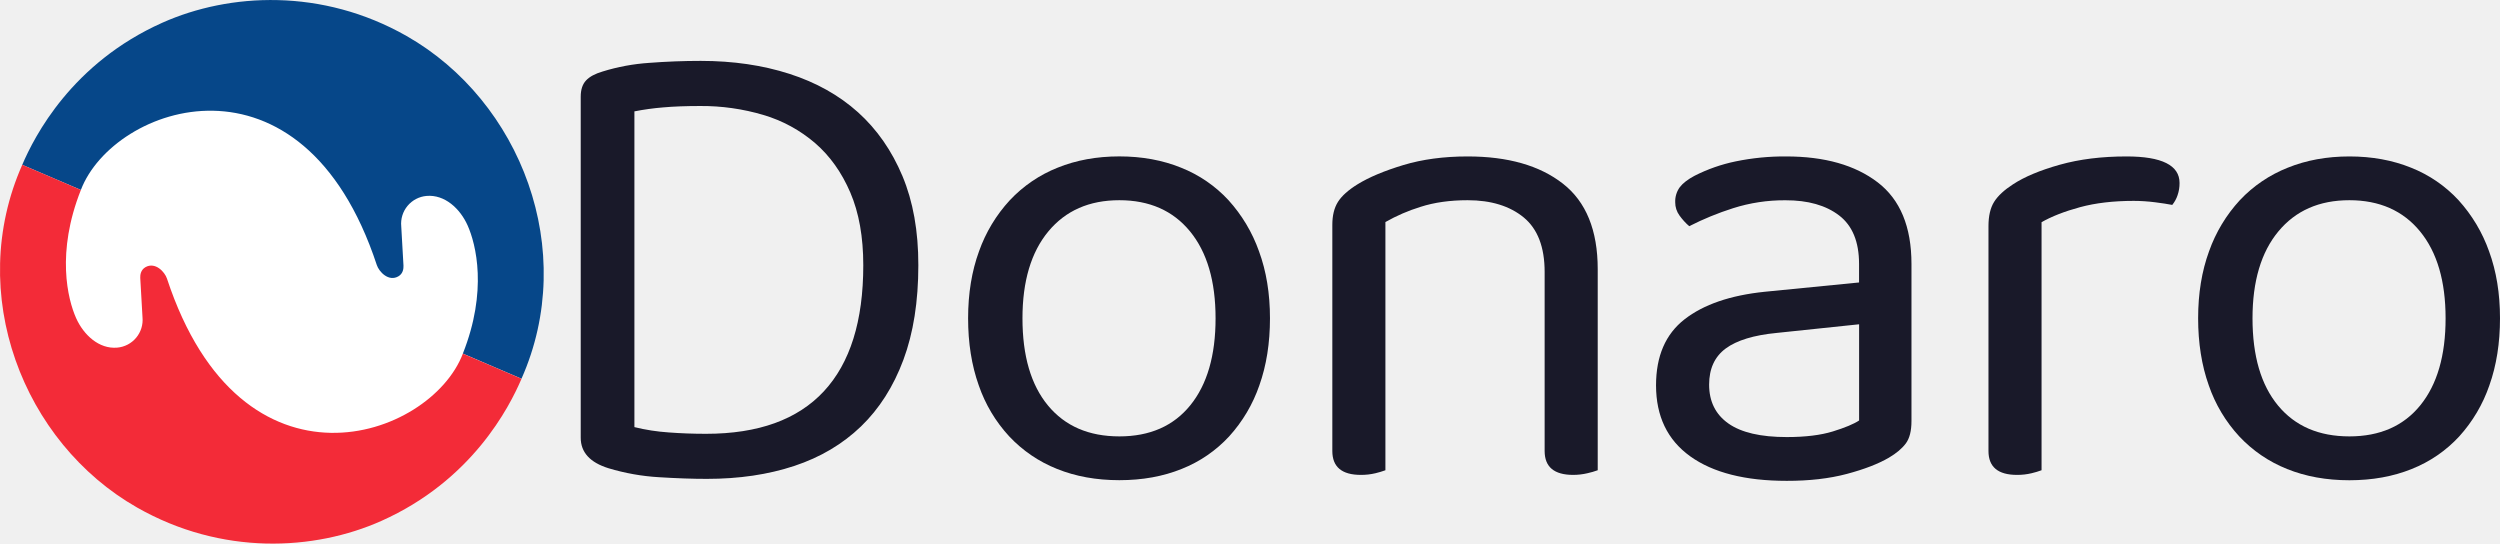
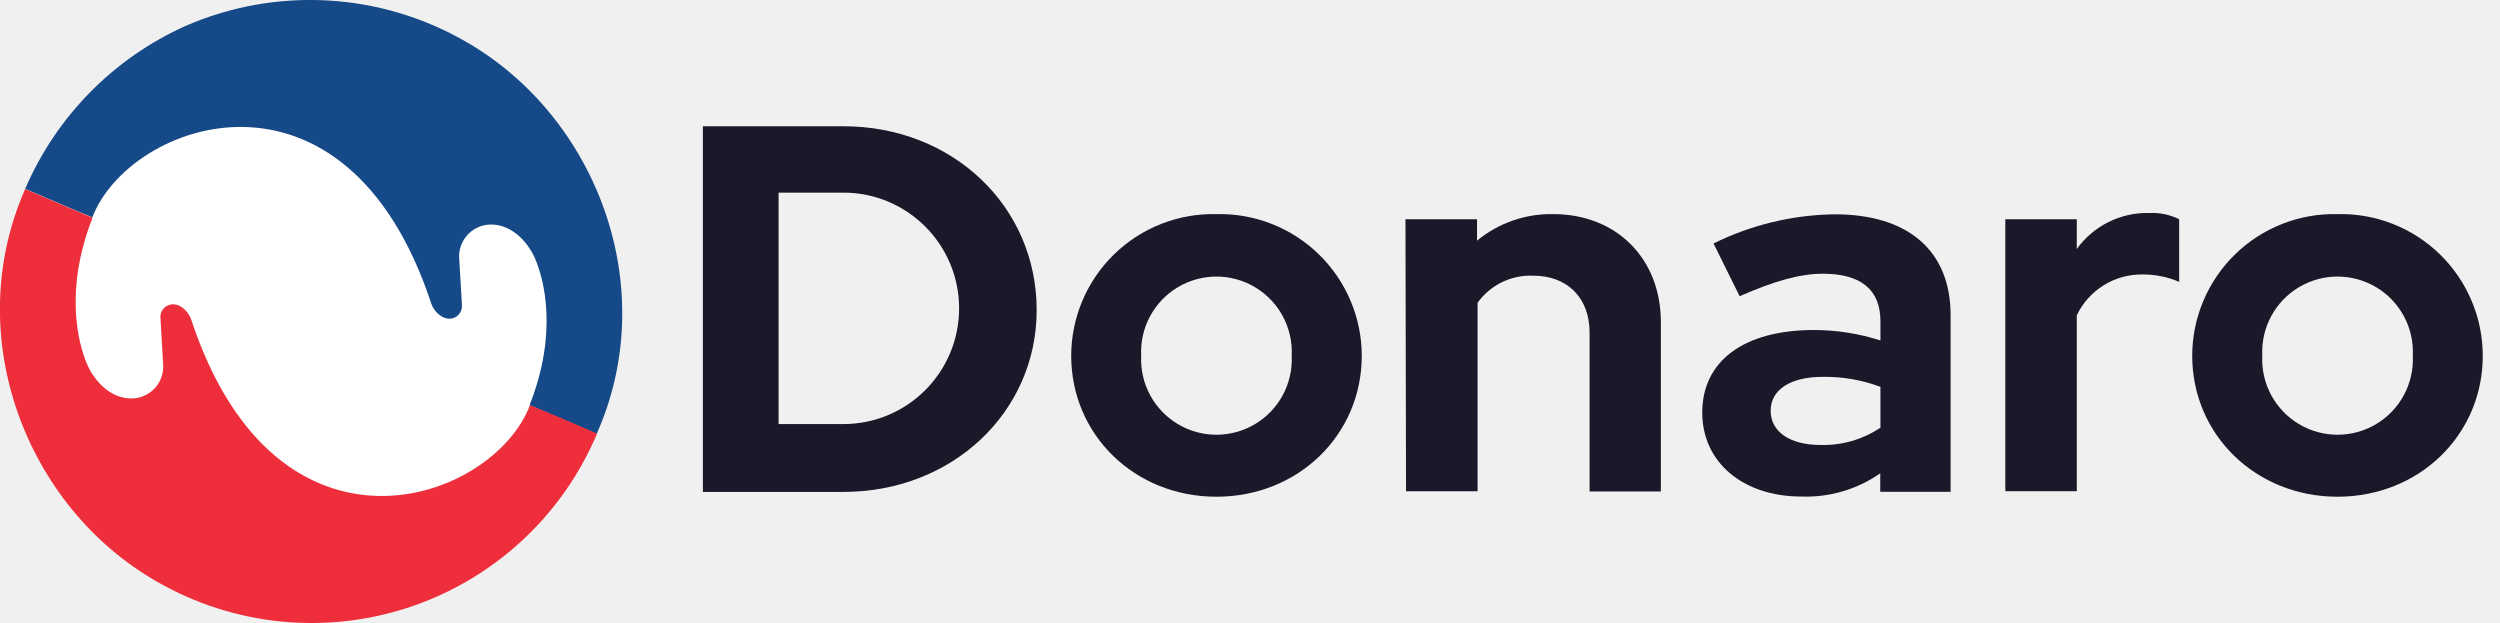
- <svg xmlns="http://www.w3.org/2000/svg" id="Layer_1" data-name="Layer 1" viewBox="0 0 1809.05 393.35">
+ <svg xmlns="http://www.w3.org/2000/svg" id="Layer_1" data-name="Layer 1" viewBox="0 0 270.07 67.29">
  <defs>
-     <style>.cls-1{fill:#fff;}.cls-2{fill:#064789;}.cls-3{fill:#f32b38;}.cls-4{fill:#191929;}</style>
+     <style>.cls-1{fill:#fff;}.cls-2{fill:#154988;}.cls-3{fill:#ee2f3b;}.cls-4{fill:none;}.cls-5{isolation:isolate;}.cls-6{fill:#191929;}</style>
  </defs>
-   <circle class="cls-1" cx="198.25" cy="196.27" r="166.84" />
-   <path class="cls-2" d="M275.22,196c1.59,4.83,8.49,12.27,15.58,8.2,3.4-1.95,3.81-5.54,3.73-7.72L292.91,168A20.13,20.13,0,0,1,311.19,146c13.22-1.16,24.34,9.23,29.75,21.35,6.07,13.6,14.56,47.37-3.45,92.74l42.43,18.18c41.21-92.82-.36-200.86-83.14-248C235.64-4.5,168.69-1,120.13,20.62,54.5,49.89,27.48,102.88,18.65,123.49l42.43,18.18C84.63,80,221.27,32.39,275.22,196Z" transform="translate(-2.56 -4.22)" />
-   <path class="cls-3" d="M123.37,205.78c-1.6-4.84-8.5-12.27-15.59-8.21-3.4,2-3.81,5.54-3.73,7.72l1.63,28.56A20.13,20.13,0,0,1,87.4,255.77c-13.23,1.16-24.35-9.23-29.76-21.35-6.07-13.59-14.55-47.36,3.45-92.74L18.66,123.5c-41.21,92.83.36,200.86,83.14,248,61.14,34.81,128.09,31.35,176.65,9.7,65.64-29.27,92.65-82.27,101.48-102.88L337.5,260.13C314,321.78,177.31,369.41,123.37,205.78Z" transform="translate(-2.56 -4.22)" />
-   <path class="cls-4" d="M667.09,196.15q0,39.38-10.8,68.41t-30.72,48.25Q605.64,332,577.32,341.38T514,350.74q-15.38,0-34.57-1.2a158.18,158.18,0,0,1-36.49-6.48q-20.16-6.24-20.16-22.09V74.21c0-5.12,1.27-9,3.84-11.76s6.55-4.88,12-6.49a146.53,146.53,0,0,1,33.61-6.24q18.72-1.44,37.44-1.44,35,0,64.1,9.36t49.69,27.85Q644,104,655.57,131.58T667.09,196.15Zm-39.84,0q0-30.72-9.37-52.57t-25.44-35.77A101.72,101.72,0,0,0,555,87.41a157.17,157.17,0,0,0-45.85-6.48q-15.36,0-26.64,1a187.73,187.73,0,0,0-20.88,2.88V313.29a144.21,144.21,0,0,0,24.72,3.84q13.2,1,27.13,1,56.64,0,85.21-30.72T627.25,196.15Z" transform="translate(-2.56 -4.22)" />
-   <path class="cls-4" d="M921.54,234.56q0,26.9-7.68,48.49A106.48,106.48,0,0,1,892,320a93.82,93.82,0,0,1-34.32,23.53q-20.18,8.16-45.13,8.16t-45.13-8.16A96.13,96.13,0,0,1,732.86,320a104.26,104.26,0,0,1-22.08-37q-7.69-21.62-7.68-48.49T711,186.07a107.43,107.43,0,0,1,22.32-37,96.23,96.23,0,0,1,34.57-23.52q20.16-8.16,44.65-8.16t44.65,8.16a93.91,93.91,0,0,1,34.32,23.52,109.47,109.47,0,0,1,22.09,37Q921.54,207.67,921.54,234.56Zm-109-85.46q-32.65,0-51.37,22.57t-18.73,62.89q0,40.82,18.49,63.13T812.56,320q33.12,0,51.37-22.56t18.24-62.89q0-40.34-18.48-62.89T812.56,149.1Z" transform="translate(-2.56 -4.22)" />
-   <path class="cls-4" d="M1105.17,161.58Q1090,149.12,1064.6,149.1q-19.2,0-34.09,4.8a126.93,126.93,0,0,0-25.44,11V344.5a61.17,61.17,0,0,1-7.2,2.16,44,44,0,0,1-10.56,1.2q-20.65,0-20.65-17.28V166.87q0-10.1,4.08-16.57t14.17-12.72q12.48-7.68,33.12-13.92t46.57-6.24q43.68,0,68.89,19.68T1158.7,199V344.5a58.25,58.25,0,0,1-7.44,2.16,45,45,0,0,1-10.32,1.2q-20.65,0-20.65-17.28V201Q1120.29,174.07,1105.17,161.58Z" transform="translate(-2.56 -4.22)" />
-   <path class="cls-4" d="M1295,117.42q41.76,0,66.25,18.72t24.49,59.05V309q0,10.57-4.08,16.08t-12.25,10.33q-11.52,6.72-30.48,11.76t-43.45,5q-45.13,0-69.85-17.76t-24.73-51.37q0-31.69,20.65-47.77t58.09-19.93l68.17-6.72V195.19q0-24-14.4-35.05t-38.89-11a122.25,122.25,0,0,0-37.93,5.76,209.1,209.1,0,0,0-31.68,13,45,45,0,0,1-7-7.69,15.94,15.94,0,0,1-3.13-9.6,17.45,17.45,0,0,1,3.36-11q3.36-4.32,10.57-8.16A118.27,118.27,0,0,1,1258.55,121,174.13,174.13,0,0,1,1295,117.42Zm.48,203.07q20.16,0,33.37-4.08t19-7.92V238.88l-59.53,6.24q-25,2.41-37,11.28t-12,26.17q0,18.24,13.92,28.08T1295.52,320.49Z" transform="translate(-2.56 -4.22)" />
-   <path class="cls-4" d="M1479.87,344.5a61.17,61.17,0,0,1-7.2,2.16,44,44,0,0,1-10.56,1.2q-20.65,0-20.65-17.28V167.83q0-11,4.08-17.53t13.69-12.72q12.46-8.16,33.84-14.16t48.25-6q38.4,0,38.41,19.2a26.46,26.46,0,0,1-1.44,8.88,22.39,22.39,0,0,1-3.84,7c-3.2-.63-7.37-1.27-12.48-1.92a124,124,0,0,0-15.37-1q-22.08,0-38.89,4.56T1479.87,165Z" transform="translate(-2.56 -4.22)" />
-   <path class="cls-4" d="M1811.61,234.56q0,26.9-7.68,48.49a106.48,106.48,0,0,1-21.85,37,93.82,93.82,0,0,1-34.32,23.53q-20.17,8.16-45.13,8.16t-45.13-8.16A96.21,96.21,0,0,1,1622.93,320a104.4,104.4,0,0,1-22.08-37q-7.68-21.62-7.68-48.49t7.92-48.49a107.43,107.43,0,0,1,22.32-37A96.32,96.32,0,0,1,1658,125.58q20.16-8.16,44.65-8.16t44.65,8.16a93.91,93.91,0,0,1,34.32,23.52,109.47,109.47,0,0,1,22.09,37Q1811.61,207.67,1811.61,234.56Zm-109-85.46q-32.66,0-51.37,22.57t-18.72,62.89q0,40.82,18.48,63.13T1702.63,320q33.12,0,51.37-22.56t18.24-62.89q0-40.34-18.48-62.89T1702.63,149.1Z" transform="translate(-2.56 -4.22)" />
+   <path class="cls-1" d="M46.68,40.74c.92,2.08,2.83,3.84,5.08,3.65a3.44,3.44,0,0,0,3.13-3.76l-.29-4.88a1.4,1.4,0,0,1,.64-1.32c1.21-.69,2.4.58,2.66,1.41,9.22,28,32.59,19.84,36.61,9.29l2.79,1.2h0l-2.79-1.2c3.09-7.76,1.63-13.53.59-15.85-.92-2.08-2.83-3.85-5.08-3.65a3.44,3.44,0,0,0-3.13,3.75l.29,4.89a1.41,1.41,0,0,1-.64,1.32c-1.21.69-2.4-.58-2.66-1.41-9.22-28-32.59-19.84-36.61-9.3l-2.4-1h0l2.4,1C44.2,32.64,45.64,38.41,46.68,40.74Z" transform="translate(-37.28 -1.36)" />
+   <path class="cls-2" d="M83.88,34.18c.26.83,1.45,2.1,2.66,1.41a1.41,1.41,0,0,0,.64-1.32l-.29-4.89A3.45,3.45,0,0,1,90,25.63c2.25-.2,4.16,1.57,5.08,3.65,1,2.32,2.48,8.09-.59,15.85l2.79,1.2,4.46,1.9c7.06-15.87-.05-34.35-14.21-42.41a33.67,33.67,0,0,0-30.2-1.66A34,34,0,0,0,40,21.76l4.85,2.08,2.4,1C51.29,14.34,74.66,6.19,83.88,34.18Z" transform="translate(-37.28 -1.36)" />
+   <path class="cls-3" d="M94.53,45.13c-4,10.55-27.39,18.7-36.61-9.29-.27-.83-1.45-2.1-2.66-1.41a1.36,1.36,0,0,0-.64,1.32l.28,4.88a3.44,3.44,0,0,1-3.12,3.76c-2.26.19-4.16-1.57-5.08-3.65-1-2.33-2.48-8.1.58-15.86l-2.39-1L40,21.78C33,37.65,40.09,56.14,54.25,64.2a33.46,33.46,0,0,0,47.53-16l-4.46-1.92Z" transform="translate(-37.28 -1.36)" />
+   <rect class="cls-4" x="72.38" y="12.91" width="197.68" height="41.39" />
+   <g class="cls-5">
+     <path class="cls-6" d="M113.21,15h15.18c11.8,0,20.88,8.64,20.88,19.86,0,11-9.08,19.64-20.88,19.64H113.21V15Zm8.18,7.28V47.17h7a12.48,12.48,0,0,0,0-25h-7Z" transform="translate(-37.28 -1.36)" />
+     <path class="cls-6" d="M168.69,24.49a15.34,15.34,0,0,1,15.7,15.29c0,8.57-6.88,15.24-15.7,15.24S153,48.35,153,39.78A15.33,15.33,0,0,1,168.69,24.49Zm8.13,15.29a8.14,8.14,0,1,0-16.26,0,8.14,8.14,0,1,0,16.26,0Z" transform="translate(-37.28 -1.36)" />
+     <path class="cls-6" d="M189.11,25.05h7.73v2.31a12.55,12.55,0,0,1,8.23-2.87c6.83,0,11.63,4.8,11.63,11.67V54.45H209V37.29c0-3.72-2.36-6.15-6.1-6.15a7.05,7.05,0,0,0-6,2.92V54.43h-7.73Z" transform="translate(-37.28 -1.36)" />
+     <path class="cls-6" d="M221.17,45.93c0-5.59,4.52-8.92,12.09-8.92a23.5,23.5,0,0,1,7.16,1.13V36.06c0-3.39-2.09-5.13-6.21-5.13-2.49,0-5.26.79-9,2.43l-2.82-5.7a30.5,30.5,0,0,1,13.09-3.15c7.95,0,12.52,3.95,12.52,10.9V54.49H240.4v-2A14,14,0,0,1,231.88,55C225.57,55,221.17,51.3,221.17,45.93Zm12.76,3.5a11.06,11.06,0,0,0,6.49-1.87V43.15a17,17,0,0,0-6.21-1.08c-3.56,0-5.65,1.41-5.65,3.67S230.65,49.43,233.93,49.43Z" transform="translate(-37.28 -1.36)" />
+     <path class="cls-6" d="M253.91,25.05h7.72v3.21a9.36,9.36,0,0,1,7.85-3.89,6.57,6.57,0,0,1,3.21.67v6.77a9.84,9.84,0,0,0-3.95-.8,7.76,7.76,0,0,0-7.11,4.41v19h-7.72Z" transform="translate(-37.28 -1.36)" />
+     <path class="cls-6" d="M289.8,24.49a15.33,15.33,0,0,1,15.69,15.29c0,8.57-6.88,15.24-15.69,15.24s-15.7-6.67-15.7-15.24A15.33,15.33,0,0,1,289.8,24.49Zm8.13,15.29a8.14,8.14,0,1,0-16.26,0,8.14,8.14,0,1,0,16.26,0Z" transform="translate(-37.28 -1.36)" />
+   </g>
</svg>
